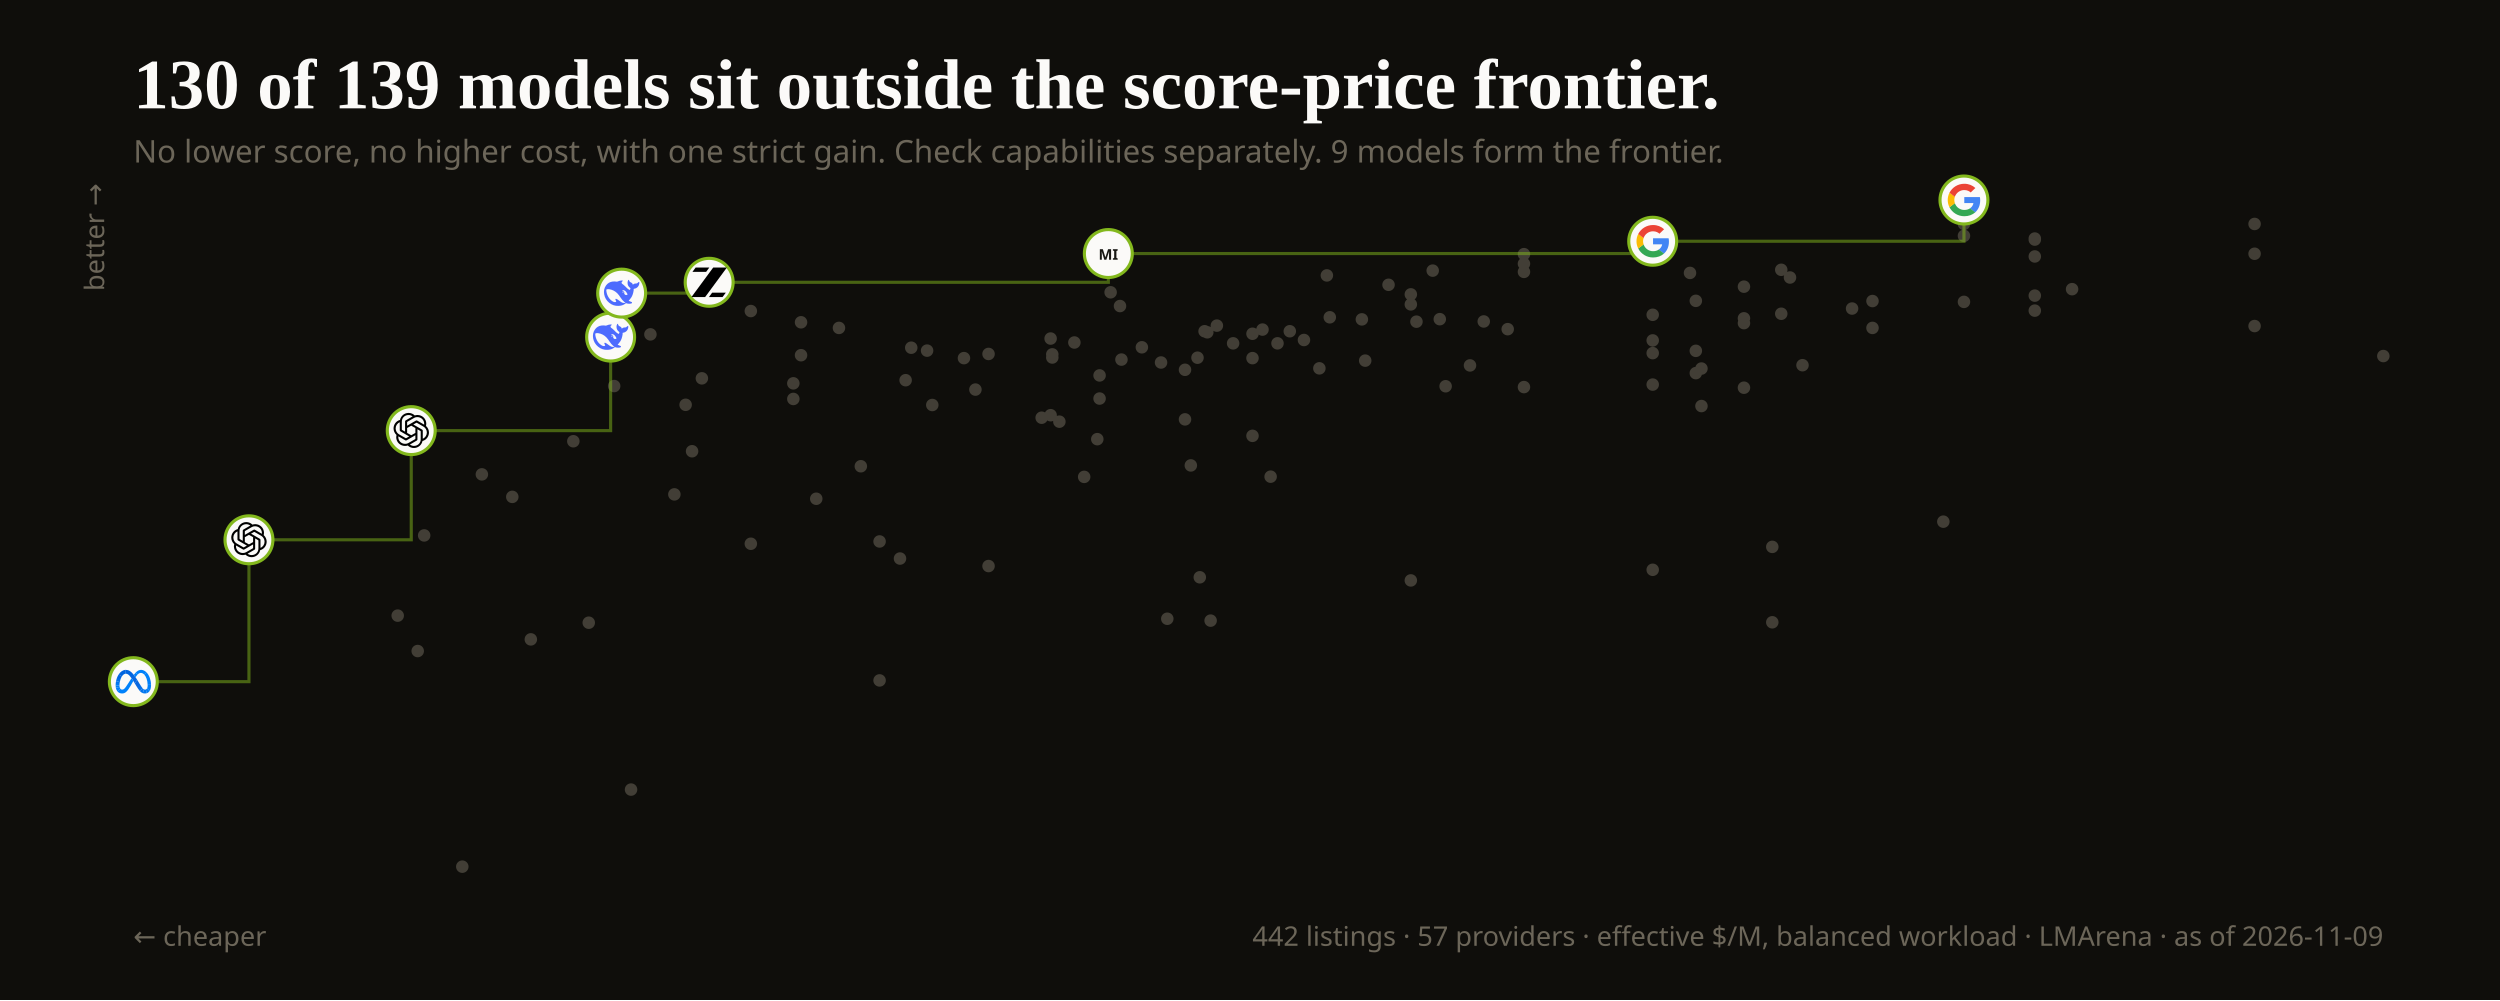
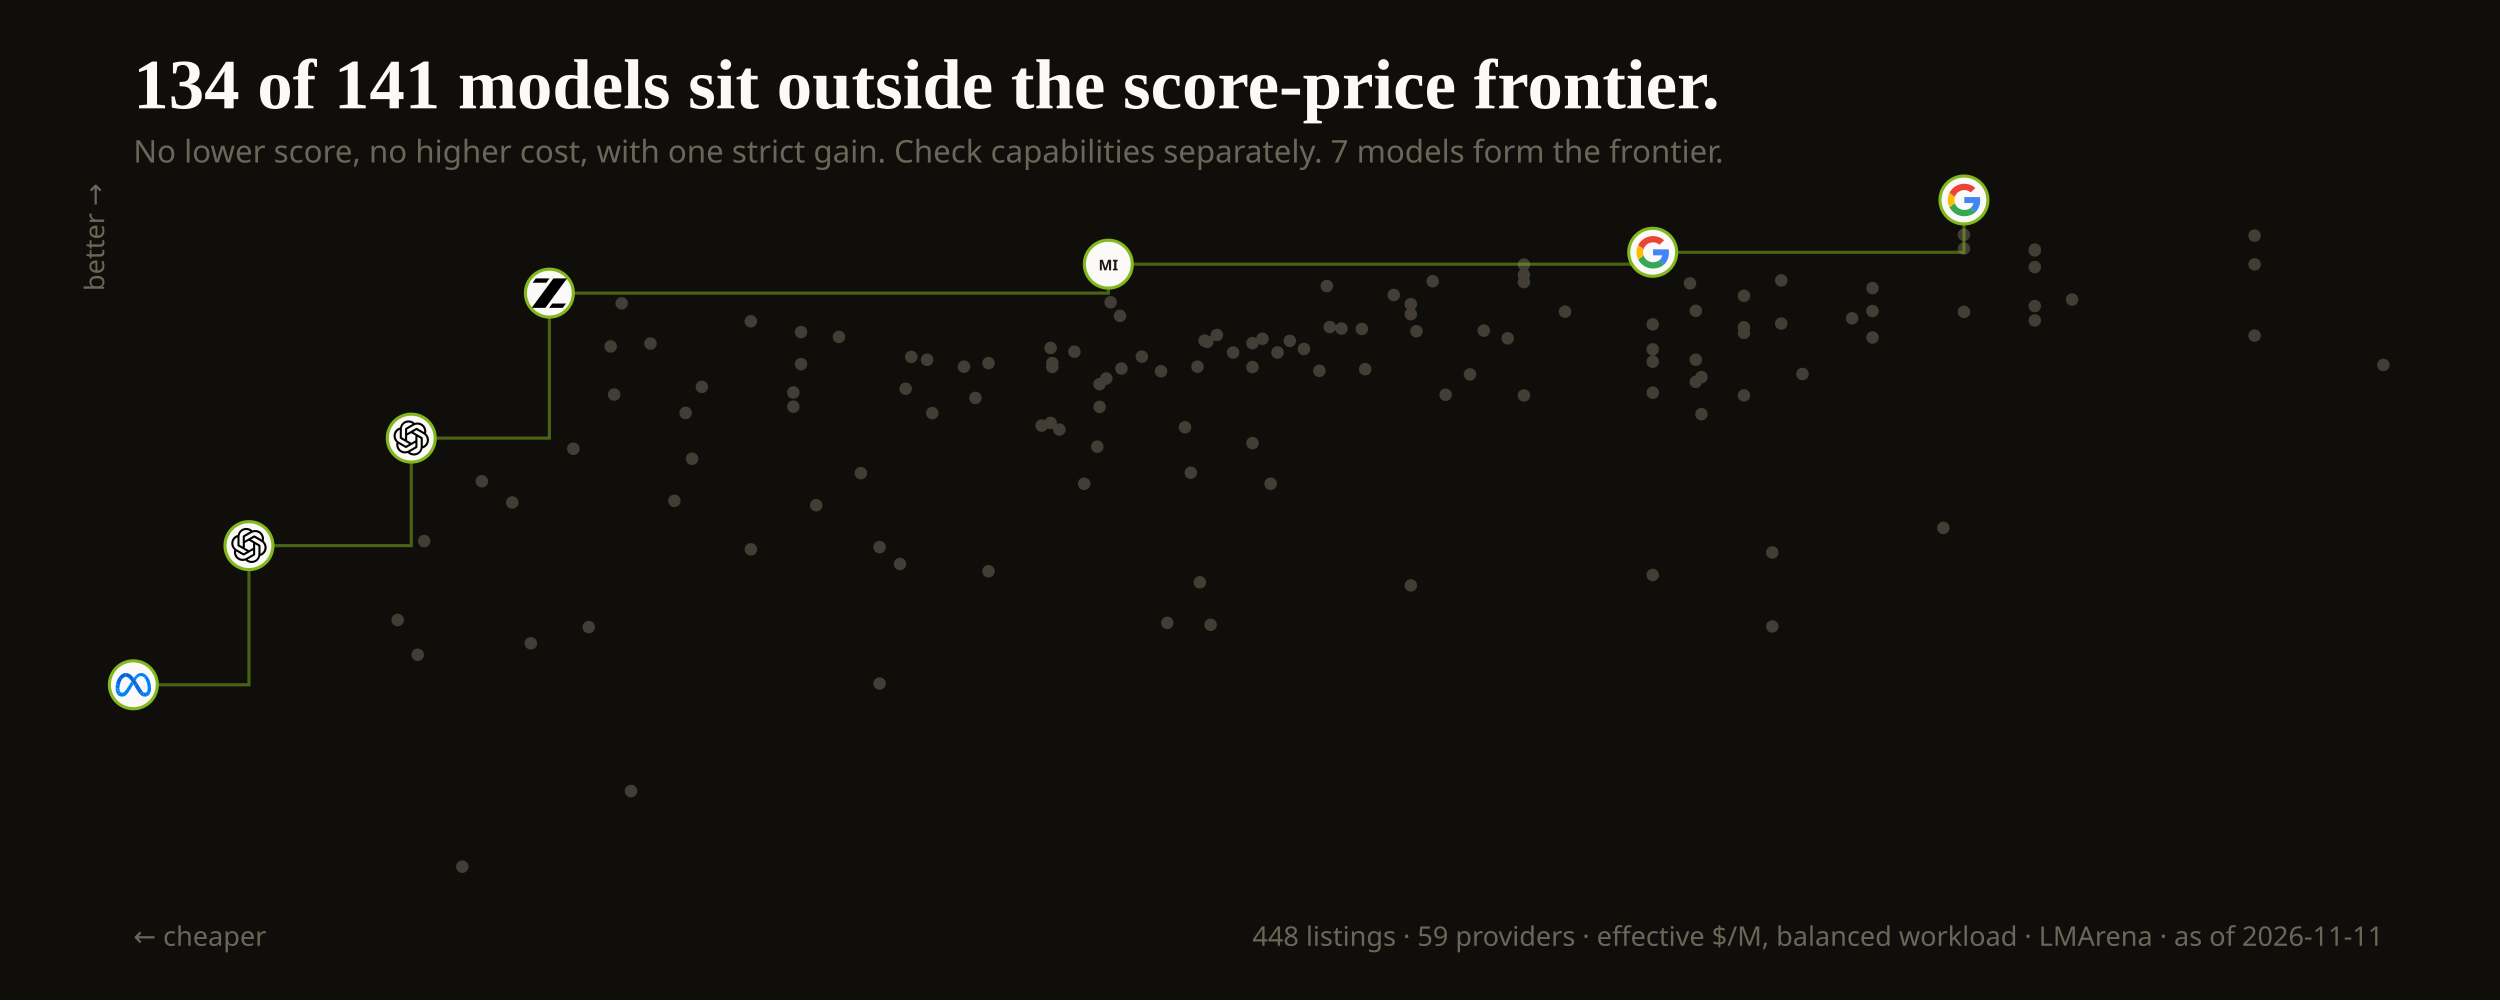
- <svg xmlns="http://www.w3.org/2000/svg" viewBox="0 0 1200 480" width="1200" height="480" role="img" aria-label="130 of 139 rated, priced models are off the score-price frontier. 9 are on it. Capability requirements are separate.">
+ <svg xmlns="http://www.w3.org/2000/svg" viewBox="0 0 1200 480" width="1200" height="480" role="img" aria-label="134 of 141 rated, priced models are off the score-price frontier. 7 are on it. Capability requirements are separate.">
  <rect width="1200" height="480" fill="#0F0E0B" />
-   <text x="64" y="52" fill="#FBFAF8" font-family="Georgia, 'Times New Roman', serif" font-size="34" font-weight="600">130 of 139 models sit outside the score-price frontier.</text>
-   <text x="64" y="78" fill="#6C6659" font-family="system-ui, sans-serif" font-size="15">No lower score, no higher cost, with one strict gain. Check capabilities separately. 9 models form the frontier.</text>
-   <path d="M548.1 166.7m-3 0a3 3 0 1 0 6 0a3 3 0 1 0 -6 0M942.7 113.2m-3 0a3 3 0 1 0 6 0a3 3 0 1 0 -6 0M679.9 154.4m-3 0a3 3 0 1 0 6 0a3 3 0 1 0 -6 0M380.8 184.0m-3 0a3 3 0 1 0 6 0a3 3 0 1 0 -6 0M633.3 176.8m-3 0a3 3 0 1 0 6 0a3 3 0 1 0 -6 0M837.1 152.8m-3 0a3 3 0 1 0 6 0a3 3 0 1 0 -6 0M837.1 137.6m-3 0a3 3 0 1 0 6 0a3 3 0 1 0 -6 0M380.8 191.5m-3 0a3 3 0 1 0 6 0a3 3 0 1 0 -6 0M837.1 186.1m-3 0a3 3 0 1 0 6 0a3 3 0 1 0 -6 0M942.7 107.5m-3 0a3 3 0 1 0 6 0a3 3 0 1 0 -6 0M360.4 149.3m-3 0a3 3 0 1 0 6 0a3 3 0 1 0 -6 0M793.3 184.6m-3 0a3 3 0 1 0 6 0a3 3 0 1 0 -6 0M1082.2 156.5m-3 0a3 3 0 1 0 6 0a3 3 0 1 0 -6 0M731.5 122.0m-3 0a3 3 0 1 0 6 0a3 3 0 1 0 -6 0M1082.2 107.5m-3 0a3 3 0 1 0 6 0a3 3 0 1 0 -6 0M245.9 238.5m-3 0a3 3 0 1 0 6 0a3 3 0 1 0 -6 0M636.9 132.2m-3 0a3 3 0 1 0 6 0a3 3 0 1 0 -6 0M619.1 159.0m-3 0a3 3 0 1 0 6 0a3 3 0 1 0 -6 0M793.3 123.6m-3 0a3 3 0 1 0 6 0a3 3 0 1 0 -6 0M793.3 163.4m-3 0a3 3 0 1 0 6 0a3 3 0 1 0 -6 0M527.8 191.3m-3 0a3 3 0 1 0 6 0a3 3 0 1 0 -6 0M731.5 126.6m-3 0a3 3 0 1 0 6 0a3 3 0 1 0 -6 0M557.3 174.0m-3 0a3 3 0 1 0 6 0a3 3 0 1 0 -6 0M976.7 114.5m-3 0a3 3 0 1 0 6 0a3 3 0 1 0 -6 0M687.7 129.9m-3 0a3 3 0 1 0 6 0a3 3 0 1 0 -6 0M601.2 160.2m-3 0a3 3 0 1 0 6 0a3 3 0 1 0 -6 0M712.2 154.3m-3 0a3 3 0 1 0 6 0a3 3 0 1 0 -6 0M859.2 133.2m-3 0a3 3 0 1 0 6 0a3 3 0 1 0 -6 0M731.5 130.5m-3 0a3 3 0 1 0 6 0a3 3 0 1 0 -6 0M504.3 162.5m-3 0a3 3 0 1 0 6 0a3 3 0 1 0 -6 0M855.0 150.6m-3 0a3 3 0 1 0 6 0a3 3 0 1 0 -6 0M942.7 144.9m-3 0a3 3 0 1 0 6 0a3 3 0 1 0 -6 0M793.3 151.1m-3 0a3 3 0 1 0 6 0a3 3 0 1 0 -6 0M402.7 157.4m-3 0a3 3 0 1 0 6 0a3 3 0 1 0 -6 0M837.1 155.1m-3 0a3 3 0 1 0 6 0a3 3 0 1 0 -6 0M666.5 136.7m-3 0a3 3 0 1 0 6 0a3 3 0 1 0 -6 0M1082.2 121.8m-3 0a3 3 0 1 0 6 0a3 3 0 1 0 -6 0M537.6 146.9m-3 0a3 3 0 1 0 6 0a3 3 0 1 0 -6 0M515.7 164.4m-3 0a3 3 0 1 0 6 0a3 3 0 1 0 -6 0M976.7 141.9m-3 0a3 3 0 1 0 6 0a3 3 0 1 0 -6 0M811.2 131.0m-3 0a3 3 0 1 0 6 0a3 3 0 1 0 -6 0M693.9 185.4m-3 0a3 3 0 1 0 6 0a3 3 0 1 0 -6 0M793.3 169.5m-3 0a3 3 0 1 0 6 0a3 3 0 1 0 -6 0M994.6 138.8m-3 0a3 3 0 1 0 6 0a3 3 0 1 0 -6 0M691.1 153.2m-3 0a3 3 0 1 0 6 0a3 3 0 1 0 -6 0M434.7 182.5m-3 0a3 3 0 1 0 6 0a3 3 0 1 0 -6 0M533.1 140.3m-3 0a3 3 0 1 0 6 0a3 3 0 1 0 -6 0M591.9 164.8m-3 0a3 3 0 1 0 6 0a3 3 0 1 0 -6 0M677.2 146.1m-3 0a3 3 0 1 0 6 0a3 3 0 1 0 -6 0M976.7 123.1m-3 0a3 3 0 1 0 6 0a3 3 0 1 0 -6 0M677.2 141.3m-3 0a3 3 0 1 0 6 0a3 3 0 1 0 -6 0M312.2 160.5m-3 0a3 3 0 1 0 6 0a3 3 0 1 0 -6 0M384.5 154.7m-3 0a3 3 0 1 0 6 0a3 3 0 1 0 -6 0M578.2 159.0m-3 0a3 3 0 1 0 6 0a3 3 0 1 0 -6 0M723.7 158.0m-3 0a3 3 0 1 0 6 0a3 3 0 1 0 -6 0M527.8 180.2m-3 0a3 3 0 1 0 6 0a3 3 0 1 0 -6 0M508.5 202.4m-3 0a3 3 0 1 0 6 0a3 3 0 1 0 -6 0M705.6 175.4m-3 0a3 3 0 1 0 6 0a3 3 0 1 0 -6 0M889.0 148.1m-3 0a3 3 0 1 0 6 0a3 3 0 1 0 -6 0M538.3 172.6m-3 0a3 3 0 1 0 6 0a3 3 0 1 0 -6 0M468.2 187.0m-3 0a3 3 0 1 0 6 0a3 3 0 1 0 -6 0M568.8 177.5m-3 0a3 3 0 1 0 6 0a3 3 0 1 0 -6 0M574.8 171.7m-3 0a3 3 0 1 0 6 0a3 3 0 1 0 -6 0M294.8 185.3m-3 0a3 3 0 1 0 6 0a3 3 0 1 0 -6 0M855.0 129.5m-3 0a3 3 0 1 0 6 0a3 3 0 1 0 -6 0M898.8 144.5m-3 0a3 3 0 1 0 6 0a3 3 0 1 0 -6 0M606.0 158.2m-3 0a3 3 0 1 0 6 0a3 3 0 1 0 -6 0M526.7 210.8m-3 0a3 3 0 1 0 6 0a3 3 0 1 0 -6 0M638.3 152.3m-3 0a3 3 0 1 0 6 0a3 3 0 1 0 -6 0M976.7 115.0m-3 0a3 3 0 1 0 6 0a3 3 0 1 0 -6 0M336.9 181.6m-3 0a3 3 0 1 0 6 0a3 3 0 1 0 -6 0M653.7 153.3m-3 0a3 3 0 1 0 6 0a3 3 0 1 0 -6 0M332.2 216.6m-3 0a3 3 0 1 0 6 0a3 3 0 1 0 -6 0M579.5 159.5m-3 0a3 3 0 1 0 6 0a3 3 0 1 0 -6 0M865.2 175.3m-3 0a3 3 0 1 0 6 0a3 3 0 1 0 -6 0M504.3 199.3m-3 0a3 3 0 1 0 6 0a3 3 0 1 0 -6 0M601.2 209.2m-3 0a3 3 0 1 0 6 0a3 3 0 1 0 -6 0M437.4 166.9m-3 0a3 3 0 1 0 6 0a3 3 0 1 0 -6 0M976.7 149.1m-3 0a3 3 0 1 0 6 0a3 3 0 1 0 -6 0M814.0 168.4m-3 0a3 3 0 1 0 6 0a3 3 0 1 0 -6 0M731.5 185.8m-3 0a3 3 0 1 0 6 0a3 3 0 1 0 -6 0M584.1 156.3m-3 0a3 3 0 1 0 6 0a3 3 0 1 0 -6 0M898.8 157.4m-3 0a3 3 0 1 0 6 0a3 3 0 1 0 -6 0M445.0 168.3m-3 0a3 3 0 1 0 6 0a3 3 0 1 0 -6 0M474.5 169.9m-3 0a3 3 0 1 0 6 0a3 3 0 1 0 -6 0M505.1 171.6m-3 0a3 3 0 1 0 6 0a3 3 0 1 0 -6 0M462.7 171.9m-3 0a3 3 0 1 0 6 0a3 3 0 1 0 -6 0M505.1 170.1m-3 0a3 3 0 1 0 6 0a3 3 0 1 0 -6 0M609.9 228.8m-3 0a3 3 0 1 0 6 0a3 3 0 1 0 -6 0M814.0 179.1m-3 0a3 3 0 1 0 6 0a3 3 0 1 0 -6 0M568.8 201.3m-3 0a3 3 0 1 0 6 0a3 3 0 1 0 -6 0M323.7 237.3m-3 0a3 3 0 1 0 6 0a3 3 0 1 0 -6 0M1144.0 170.9m-3 0a3 3 0 1 0 6 0a3 3 0 1 0 -6 0M329.1 194.3m-3 0a3 3 0 1 0 6 0a3 3 0 1 0 -6 0M625.9 163.2m-3 0a3 3 0 1 0 6 0a3 3 0 1 0 -6 0M447.5 194.4m-3 0a3 3 0 1 0 6 0a3 3 0 1 0 -6 0M655.3 173.1m-3 0a3 3 0 1 0 6 0a3 3 0 1 0 -6 0M384.5 170.5m-3 0a3 3 0 1 0 6 0a3 3 0 1 0 -6 0M601.2 171.9m-3 0a3 3 0 1 0 6 0a3 3 0 1 0 -6 0M814.0 144.4m-3 0a3 3 0 1 0 6 0a3 3 0 1 0 -6 0M613.2 164.8m-3 0a3 3 0 1 0 6 0a3 3 0 1 0 -6 0M391.8 239.4m-3 0a3 3 0 1 0 6 0a3 3 0 1 0 -6 0M413.2 223.8m-3 0a3 3 0 1 0 6 0a3 3 0 1 0 -6 0M816.7 176.9m-3 0a3 3 0 1 0 6 0a3 3 0 1 0 -6 0M816.7 194.9m-3 0a3 3 0 1 0 6 0a3 3 0 1 0 -6 0M571.6 223.4m-3 0a3 3 0 1 0 6 0a3 3 0 1 0 -6 0M360.4 261.0m-3 0a3 3 0 1 0 6 0a3 3 0 1 0 -6 0M500.0 200.5m-3 0a3 3 0 1 0 6 0a3 3 0 1 0 -6 0M203.6 257.0m-3 0a3 3 0 1 0 6 0a3 3 0 1 0 -6 0M231.3 227.7m-3 0a3 3 0 1 0 6 0a3 3 0 1 0 -6 0M275.2 211.8m-3 0a3 3 0 1 0 6 0a3 3 0 1 0 -6 0M190.9 295.5m-3 0a3 3 0 1 0 6 0a3 3 0 1 0 -6 0M254.8 306.9m-3 0a3 3 0 1 0 6 0a3 3 0 1 0 -6 0M520.4 228.9m-3 0a3 3 0 1 0 6 0a3 3 0 1 0 -6 0M432.0 268.1m-3 0a3 3 0 1 0 6 0a3 3 0 1 0 -6 0M282.6 298.9m-3 0a3 3 0 1 0 6 0a3 3 0 1 0 -6 0M200.5 312.5m-3 0a3 3 0 1 0 6 0a3 3 0 1 0 -6 0M677.2 278.6m-3 0a3 3 0 1 0 6 0a3 3 0 1 0 -6 0M793.3 273.5m-3 0a3 3 0 1 0 6 0a3 3 0 1 0 -6 0M581.1 297.9m-3 0a3 3 0 1 0 6 0a3 3 0 1 0 -6 0M221.9 416.0m-3 0a3 3 0 1 0 6 0a3 3 0 1 0 -6 0M302.9 379.0m-3 0a3 3 0 1 0 6 0a3 3 0 1 0 -6 0M474.5 271.7m-3 0a3 3 0 1 0 6 0a3 3 0 1 0 -6 0M422.2 326.6m-3 0a3 3 0 1 0 6 0a3 3 0 1 0 -6 0M850.7 298.7m-3 0a3 3 0 1 0 6 0a3 3 0 1 0 -6 0M850.7 262.5m-3 0a3 3 0 1 0 6 0a3 3 0 1 0 -6 0M575.9 277.1m-3 0a3 3 0 1 0 6 0a3 3 0 1 0 -6 0M422.2 259.9m-3 0a3 3 0 1 0 6 0a3 3 0 1 0 -6 0M560.3 297.0m-3 0a3 3 0 1 0 6 0a3 3 0 1 0 -6 0M932.8 250.4m-3 0a3 3 0 1 0 6 0a3 3 0 1 0 -6 0" fill="#6C6659" fill-opacity="0.55" />
-   <path d="M64.0 327.2L119.5 327.2L119.5 259.1L197.4 259.1L197.4 206.7L293.1 206.7L293.1 161.8L298.4 161.8L298.4 140.7L340.4 140.7L340.4 135.5L532.0 135.5L532.0 121.7L793.3 121.7L793.3 115.8L942.7 115.8L942.7 96.0" fill="none" stroke="#83B81D" stroke-width="1.5" stroke-opacity="0.5" />
-   <circle cx="64.0" cy="327.2" r="11.5" fill="#FBFAF8" />
-   <circle cx="64.0" cy="327.2" r="11.5" fill="none" stroke="#83B81D" stroke-width="1.5" />
-   <svg x="55.5" y="318.7" width="17" height="17" viewBox="0 0 24 24">
+   <text x="64" y="52" fill="#FBFAF8" font-family="Georgia, 'Times New Roman', serif" font-size="34" font-weight="600">134 of 141 models sit outside the score-price frontier.</text>
+   <text x="64" y="78" fill="#6C6659" font-family="system-ui, sans-serif" font-size="15">No lower score, no higher cost, with one strict gain. Check capabilities separately. 7 models form the frontier.</text>
+   <path d="M751.2 149.6m-3 0a3 3 0 1 0 6 0a3 3 0 1 0 -6 0M548.1 171.2m-3 0a3 3 0 1 0 6 0a3 3 0 1 0 -6 0M942.7 101.4m-3 0a3 3 0 1 0 6 0a3 3 0 1 0 -6 0M942.7 119.3m-3 0a3 3 0 1 0 6 0a3 3 0 1 0 -6 0M679.9 159.0m-3 0a3 3 0 1 0 6 0a3 3 0 1 0 -6 0M380.8 188.4m-3 0a3 3 0 1 0 6 0a3 3 0 1 0 -6 0M633.3 178.0m-3 0a3 3 0 1 0 6 0a3 3 0 1 0 -6 0M837.1 157.1m-3 0a3 3 0 1 0 6 0a3 3 0 1 0 -6 0M837.1 142.0m-3 0a3 3 0 1 0 6 0a3 3 0 1 0 -6 0M380.8 195.2m-3 0a3 3 0 1 0 6 0a3 3 0 1 0 -6 0M837.1 189.8m-3 0a3 3 0 1 0 6 0a3 3 0 1 0 -6 0M942.7 112.7m-3 0a3 3 0 1 0 6 0a3 3 0 1 0 -6 0M360.4 154.2m-3 0a3 3 0 1 0 6 0a3 3 0 1 0 -6 0M793.3 188.5m-3 0a3 3 0 1 0 6 0a3 3 0 1 0 -6 0M298.4 145.6m-3 0a3 3 0 1 0 6 0a3 3 0 1 0 -6 0M1082.2 161.1m-3 0a3 3 0 1 0 6 0a3 3 0 1 0 -6 0M731.5 127.0m-3 0a3 3 0 1 0 6 0a3 3 0 1 0 -6 0M1082.2 113.1m-3 0a3 3 0 1 0 6 0a3 3 0 1 0 -6 0M245.9 241.2m-3 0a3 3 0 1 0 6 0a3 3 0 1 0 -6 0M636.9 137.3m-3 0a3 3 0 1 0 6 0a3 3 0 1 0 -6 0M619.1 163.6m-3 0a3 3 0 1 0 6 0a3 3 0 1 0 -6 0M793.3 128.7m-3 0a3 3 0 1 0 6 0a3 3 0 1 0 -6 0M793.3 167.7m-3 0a3 3 0 1 0 6 0a3 3 0 1 0 -6 0M527.8 195.3m-3 0a3 3 0 1 0 6 0a3 3 0 1 0 -6 0M731.5 131.9m-3 0a3 3 0 1 0 6 0a3 3 0 1 0 -6 0M557.3 178.2m-3 0a3 3 0 1 0 6 0a3 3 0 1 0 -6 0M976.7 119.8m-3 0a3 3 0 1 0 6 0a3 3 0 1 0 -6 0M687.7 135.0m-3 0a3 3 0 1 0 6 0a3 3 0 1 0 -6 0M601.2 164.7m-3 0a3 3 0 1 0 6 0a3 3 0 1 0 -6 0M712.2 158.7m-3 0a3 3 0 1 0 6 0a3 3 0 1 0 -6 0M898.8 138.3m-3 0a3 3 0 1 0 6 0a3 3 0 1 0 -6 0M731.5 135.4m-3 0a3 3 0 1 0 6 0a3 3 0 1 0 -6 0M504.3 167.0m-3 0a3 3 0 1 0 6 0a3 3 0 1 0 -6 0M855.0 155.3m-3 0a3 3 0 1 0 6 0a3 3 0 1 0 -6 0M942.7 149.7m-3 0a3 3 0 1 0 6 0a3 3 0 1 0 -6 0M793.3 155.7m-3 0a3 3 0 1 0 6 0a3 3 0 1 0 -6 0M402.7 161.7m-3 0a3 3 0 1 0 6 0a3 3 0 1 0 -6 0M837.1 159.8m-3 0a3 3 0 1 0 6 0a3 3 0 1 0 -6 0M669.0 141.6m-3 0a3 3 0 1 0 6 0a3 3 0 1 0 -6 0M1082.2 126.9m-3 0a3 3 0 1 0 6 0a3 3 0 1 0 -6 0M537.6 151.6m-3 0a3 3 0 1 0 6 0a3 3 0 1 0 -6 0M515.7 168.8m-3 0a3 3 0 1 0 6 0a3 3 0 1 0 -6 0M976.7 146.9m-3 0a3 3 0 1 0 6 0a3 3 0 1 0 -6 0M811.2 136.0m-3 0a3 3 0 1 0 6 0a3 3 0 1 0 -6 0M693.9 189.5m-3 0a3 3 0 1 0 6 0a3 3 0 1 0 -6 0M793.3 173.6m-3 0a3 3 0 1 0 6 0a3 3 0 1 0 -6 0M994.6 143.8m-3 0a3 3 0 1 0 6 0a3 3 0 1 0 -6 0M643.9 157.7m-3 0a3 3 0 1 0 6 0a3 3 0 1 0 -6 0M293.1 166.3m-3 0a3 3 0 1 0 6 0a3 3 0 1 0 -6 0M434.7 186.6m-3 0a3 3 0 1 0 6 0a3 3 0 1 0 -6 0M533.1 145.1m-3 0a3 3 0 1 0 6 0a3 3 0 1 0 -6 0M591.9 169.2m-3 0a3 3 0 1 0 6 0a3 3 0 1 0 -6 0M677.2 150.8m-3 0a3 3 0 1 0 6 0a3 3 0 1 0 -6 0M976.7 128.2m-3 0a3 3 0 1 0 6 0a3 3 0 1 0 -6 0M677.2 146.0m-3 0a3 3 0 1 0 6 0a3 3 0 1 0 -6 0M312.2 164.9m-3 0a3 3 0 1 0 6 0a3 3 0 1 0 -6 0M384.5 159.4m-3 0a3 3 0 1 0 6 0a3 3 0 1 0 -6 0M578.2 163.5m-3 0a3 3 0 1 0 6 0a3 3 0 1 0 -6 0M723.7 162.4m-3 0a3 3 0 1 0 6 0a3 3 0 1 0 -6 0M527.8 184.4m-3 0a3 3 0 1 0 6 0a3 3 0 1 0 -6 0M508.5 206.2m-3 0a3 3 0 1 0 6 0a3 3 0 1 0 -6 0M705.6 179.7m-3 0a3 3 0 1 0 6 0a3 3 0 1 0 -6 0M889.0 152.8m-3 0a3 3 0 1 0 6 0a3 3 0 1 0 -6 0M538.3 176.9m-3 0a3 3 0 1 0 6 0a3 3 0 1 0 -6 0M468.2 191.0m-3 0a3 3 0 1 0 6 0a3 3 0 1 0 -6 0M531.0 181.7m-3 0a3 3 0 1 0 6 0a3 3 0 1 0 -6 0M574.8 176.0m-3 0a3 3 0 1 0 6 0a3 3 0 1 0 -6 0M294.8 189.4m-3 0a3 3 0 1 0 6 0a3 3 0 1 0 -6 0M855.0 134.6m-3 0a3 3 0 1 0 6 0a3 3 0 1 0 -6 0M898.8 149.3m-3 0a3 3 0 1 0 6 0a3 3 0 1 0 -6 0M606.0 162.6m-3 0a3 3 0 1 0 6 0a3 3 0 1 0 -6 0M526.7 214.4m-3 0a3 3 0 1 0 6 0a3 3 0 1 0 -6 0M638.3 157.0m-3 0a3 3 0 1 0 6 0a3 3 0 1 0 -6 0M976.7 120.2m-3 0a3 3 0 1 0 6 0a3 3 0 1 0 -6 0M336.9 185.7m-3 0a3 3 0 1 0 6 0a3 3 0 1 0 -6 0M653.7 157.9m-3 0a3 3 0 1 0 6 0a3 3 0 1 0 -6 0M332.2 220.2m-3 0a3 3 0 1 0 6 0a3 3 0 1 0 -6 0M579.5 164.1m-3 0a3 3 0 1 0 6 0a3 3 0 1 0 -6 0M865.2 179.5m-3 0a3 3 0 1 0 6 0a3 3 0 1 0 -6 0M504.3 203.0m-3 0a3 3 0 1 0 6 0a3 3 0 1 0 -6 0M601.2 212.7m-3 0a3 3 0 1 0 6 0a3 3 0 1 0 -6 0M437.4 171.3m-3 0a3 3 0 1 0 6 0a3 3 0 1 0 -6 0M976.7 153.8m-3 0a3 3 0 1 0 6 0a3 3 0 1 0 -6 0M814.0 172.7m-3 0a3 3 0 1 0 6 0a3 3 0 1 0 -6 0M731.5 189.8m-3 0a3 3 0 1 0 6 0a3 3 0 1 0 -6 0M584.1 160.8m-3 0a3 3 0 1 0 6 0a3 3 0 1 0 -6 0M898.8 162.0m-3 0a3 3 0 1 0 6 0a3 3 0 1 0 -6 0M445.0 172.7m-3 0a3 3 0 1 0 6 0a3 3 0 1 0 -6 0M474.5 174.3m-3 0a3 3 0 1 0 6 0a3 3 0 1 0 -6 0M505.1 176.1m-3 0a3 3 0 1 0 6 0a3 3 0 1 0 -6 0M462.7 176.0m-3 0a3 3 0 1 0 6 0a3 3 0 1 0 -6 0M505.1 174.3m-3 0a3 3 0 1 0 6 0a3 3 0 1 0 -6 0M609.9 232.2m-3 0a3 3 0 1 0 6 0a3 3 0 1 0 -6 0M814.0 183.3m-3 0a3 3 0 1 0 6 0a3 3 0 1 0 -6 0M568.8 205.1m-3 0a3 3 0 1 0 6 0a3 3 0 1 0 -6 0M323.7 240.4m-3 0a3 3 0 1 0 6 0a3 3 0 1 0 -6 0M1144.0 175.2m-3 0a3 3 0 1 0 6 0a3 3 0 1 0 -6 0M329.1 198.2m-3 0a3 3 0 1 0 6 0a3 3 0 1 0 -6 0M625.9 167.5m-3 0a3 3 0 1 0 6 0a3 3 0 1 0 -6 0M447.5 198.3m-3 0a3 3 0 1 0 6 0a3 3 0 1 0 -6 0M655.3 177.2m-3 0a3 3 0 1 0 6 0a3 3 0 1 0 -6 0M384.5 174.8m-3 0a3 3 0 1 0 6 0a3 3 0 1 0 -6 0M601.2 176.2m-3 0a3 3 0 1 0 6 0a3 3 0 1 0 -6 0M814.0 149.2m-3 0a3 3 0 1 0 6 0a3 3 0 1 0 -6 0M613.2 169.2m-3 0a3 3 0 1 0 6 0a3 3 0 1 0 -6 0M391.8 242.5m-3 0a3 3 0 1 0 6 0a3 3 0 1 0 -6 0M413.2 227.1m-3 0a3 3 0 1 0 6 0a3 3 0 1 0 -6 0M816.7 181.0m-3 0a3 3 0 1 0 6 0a3 3 0 1 0 -6 0M816.7 198.8m-3 0a3 3 0 1 0 6 0a3 3 0 1 0 -6 0M571.6 226.9m-3 0a3 3 0 1 0 6 0a3 3 0 1 0 -6 0M360.4 263.7m-3 0a3 3 0 1 0 6 0a3 3 0 1 0 -6 0M500.0 204.3m-3 0a3 3 0 1 0 6 0a3 3 0 1 0 -6 0M203.6 259.7m-3 0a3 3 0 1 0 6 0a3 3 0 1 0 -6 0M231.3 231.0m-3 0a3 3 0 1 0 6 0a3 3 0 1 0 -6 0M275.2 215.4m-3 0a3 3 0 1 0 6 0a3 3 0 1 0 -6 0M190.9 297.6m-3 0a3 3 0 1 0 6 0a3 3 0 1 0 -6 0M254.8 308.8m-3 0a3 3 0 1 0 6 0a3 3 0 1 0 -6 0M520.4 232.2m-3 0a3 3 0 1 0 6 0a3 3 0 1 0 -6 0M432.0 270.7m-3 0a3 3 0 1 0 6 0a3 3 0 1 0 -6 0M282.6 301.0m-3 0a3 3 0 1 0 6 0a3 3 0 1 0 -6 0M200.5 314.3m-3 0a3 3 0 1 0 6 0a3 3 0 1 0 -6 0M677.2 281.0m-3 0a3 3 0 1 0 6 0a3 3 0 1 0 -6 0M793.3 276.0m-3 0a3 3 0 1 0 6 0a3 3 0 1 0 -6 0M581.1 299.9m-3 0a3 3 0 1 0 6 0a3 3 0 1 0 -6 0M221.9 416.0m-3 0a3 3 0 1 0 6 0a3 3 0 1 0 -6 0M302.9 379.7m-3 0a3 3 0 1 0 6 0a3 3 0 1 0 -6 0M474.5 274.2m-3 0a3 3 0 1 0 6 0a3 3 0 1 0 -6 0M422.2 328.1m-3 0a3 3 0 1 0 6 0a3 3 0 1 0 -6 0M850.7 300.7m-3 0a3 3 0 1 0 6 0a3 3 0 1 0 -6 0M850.7 265.2m-3 0a3 3 0 1 0 6 0a3 3 0 1 0 -6 0M575.9 279.5m-3 0a3 3 0 1 0 6 0a3 3 0 1 0 -6 0M422.2 262.6m-3 0a3 3 0 1 0 6 0a3 3 0 1 0 -6 0M560.3 299.0m-3 0a3 3 0 1 0 6 0a3 3 0 1 0 -6 0M932.8 253.4m-3 0a3 3 0 1 0 6 0a3 3 0 1 0 -6 0" fill="#6C6659" fill-opacity="0.55" />
+   <path d="M64.0 328.7L119.5 328.7L119.5 261.9L197.4 261.9L197.4 210.3L263.7 210.3L263.7 140.7L532.0 140.7L532.0 126.8L793.3 126.8L793.3 121.1L942.7 121.1L942.7 96.0" fill="none" stroke="#83B81D" stroke-width="1.5" stroke-opacity="0.5" />
+   <circle cx="64.0" cy="328.7" r="11.5" fill="#FBFAF8" />
+   <circle cx="64.0" cy="328.7" r="11.5" fill="none" stroke="#83B81D" stroke-width="1.5" />
+   <svg x="55.5" y="320.2" width="17" height="17" viewBox="0 0 24 24">
    <path d="M6.897 4h-.024l-.031 2.615h.022c1.715 0 3.046 1.357 5.94 6.246l.175.297.012.02 1.62-2.438-.012-.019a48.763 48.763 0 00-1.098-1.716 28.01 28.01 0 00-1.175-1.629C10.413 4.932 8.812 4 6.896 4z" fill="url(#lobe-icons-meta-0-_R_0_)" />
    <path d="M6.873 4C4.95 4.01 3.247 5.258 2.02 7.17a4.352 4.352 0 00-.01.017l2.254 1.231.011-.017c.718-1.083 1.61-1.774 2.568-1.785h.021L6.896 4h-.023z" fill="url(#lobe-icons-meta-1-_R_0_)" />
    <path d="M2.019 7.17l-.011.017C1.2 8.447.598 9.995.274 11.664l-.005.022 2.534.6.004-.022c.27-1.467.786-2.828 1.456-3.845l.011-.017L2.02 7.17z" fill="url(#lobe-icons-meta-2-_R_0_)" />
    <path d="M2.807 12.264l-2.533-.6-.005.022c-.177.918-.267 1.851-.269 2.786v.023l2.598.233v-.023a12.591 12.591 0 01.21-2.44z" fill="url(#lobe-icons-meta-3-_R_0_)" />
    <path d="M2.677 15.537a5.462 5.462 0 01-.079-.813v-.022L0 14.468v.024a8.89 8.89 0 00.146 1.652l2.535-.585a4.106 4.106 0 01-.004-.022z" fill="url(#lobe-icons-meta-4-_R_0_)" />
    <path d="M3.27 16.89c-.284-.31-.484-.756-.589-1.328l-.004-.021-2.535.585.004.021c.192 1.01.568 1.85 1.106 2.487l.014.017 2.018-1.745a2.106 2.106 0 01-.015-.016z" fill="url(#lobe-icons-meta-5-_R_0_)" />
    <path d="M10.78 9.654c-1.528 2.35-2.454 3.825-2.454 3.825-2.035 3.2-2.739 3.917-3.871 3.917a1.545 1.545 0 01-1.186-.508l-2.017 1.744.014.017C2.01 19.518 3.058 20 4.356 20c1.963 0 3.374-.928 5.884-5.33l1.766-3.13a41.283 41.283 0 00-1.227-1.886z" fill="#0082FB" />
    <path d="M13.502 5.946l-.016.016c-.4.43-.786.908-1.16 1.416.378.483.768 1.024 1.175 1.63.48-.743.928-1.345 1.367-1.807l.016-.016-1.382-1.24z" fill="url(#lobe-icons-meta-6-_R_0_)" />
    <path d="M20.918 5.713C19.853 4.633 18.583 4 17.225 4c-1.432 0-2.637.787-3.723 1.944l-.016.016 1.382 1.24.016-.017c.715-.747 1.408-1.12 2.176-1.12.826 0 1.6.39 2.27 1.075l.015.016 1.589-1.425-.016-.016z" fill="#0082FB" />
    <path d="M23.998 14.125c-.06-3.467-1.27-6.566-3.064-8.396l-.016-.016-1.588 1.424.015.016c1.35 1.392 2.277 3.98 2.361 6.971v.023h2.292v-.022z" fill="url(#lobe-icons-meta-7-_R_0_)" />
    <path d="M23.998 14.15v-.023h-2.292v.022c.004.14.006.282.006.424 0 .815-.121 1.474-.368 1.95l-.011.022 1.708 1.782.013-.02c.62-.96.946-2.293.946-3.91 0-.083 0-.165-.002-.247z" fill="url(#lobe-icons-meta-8-_R_0_)" />
    <path d="M21.344 16.52l-.011.02c-.214.402-.519.67-.917.787l.778 2.462a3.493 3.493 0 00.438-.182 3.558 3.558 0 001.366-1.218l.044-.065.012-.02-1.71-1.784z" fill="url(#lobe-icons-meta-9-_R_0_)" />
    <path d="M19.92 17.393c-.262 0-.492-.039-.718-.14l-.798 2.522c.449.153.927.222 1.46.222.492 0 .943-.073 1.352-.215l-.78-2.462c-.167.05-.341.075-.517.073z" fill="url(#lobe-icons-meta-10-_R_0_)" />
    <path d="M18.323 16.534l-.014-.017-1.836 1.914.016.017c.637.682 1.246 1.105 1.937 1.337l.797-2.52c-.291-.125-.573-.353-.9-.731z" fill="url(#lobe-icons-meta-11-_R_0_)" />
    <path d="M18.309 16.515c-.55-.642-1.232-1.712-2.303-3.44l-1.396-2.336-.011-.02-1.62 2.438.012.02.989 1.668c.959 1.61 1.74 2.774 2.493 3.585l.016.016 1.834-1.914a2.353 2.353 0 01-.014-.017z" fill="url(#lobe-icons-meta-12-_R_0_)" />
    <defs>
      <linearGradient id="lobe-icons-meta-0-_R_0_" x1="75.897%" x2="26.312%" y1="89.199%" y2="12.194%">
        <stop offset=".06%" stop-color="#0867DF" />
        <stop offset="45.39%" stop-color="#0668E1" />
        <stop offset="85.91%" stop-color="#0064E0" />
      </linearGradient>
      <linearGradient id="lobe-icons-meta-1-_R_0_" x1="21.67%" x2="97.068%" y1="75.874%" y2="23.985%">
        <stop offset="13.23%" stop-color="#0064DF" />
        <stop offset="99.88%" stop-color="#0064E0" />
      </linearGradient>
      <linearGradient id="lobe-icons-meta-2-_R_0_" x1="38.263%" x2="60.895%" y1="89.127%" y2="16.131%">
        <stop offset="1.47%" stop-color="#0072EC" />
        <stop offset="68.81%" stop-color="#0064DF" />
      </linearGradient>
      <linearGradient id="lobe-icons-meta-3-_R_0_" x1="47.032%" x2="52.15%" y1="90.19%" y2="15.745%">
        <stop offset="7.31%" stop-color="#007CF6" />
        <stop offset="99.43%" stop-color="#0072EC" />
      </linearGradient>
      <linearGradient id="lobe-icons-meta-4-_R_0_" x1="52.155%" x2="47.591%" y1="58.301%" y2="37.004%">
        <stop offset="7.31%" stop-color="#007FF9" />
        <stop offset="100%" stop-color="#007CF6" />
      </linearGradient>
      <linearGradient id="lobe-icons-meta-5-_R_0_" x1="37.689%" x2="61.961%" y1="12.502%" y2="63.624%">
        <stop offset="7.31%" stop-color="#007FF9" />
        <stop offset="100%" stop-color="#0082FB" />
      </linearGradient>
      <linearGradient id="lobe-icons-meta-6-_R_0_" x1="34.808%" x2="62.313%" y1="68.859%" y2="23.174%">
        <stop offset="27.99%" stop-color="#007FF8" />
        <stop offset="91.41%" stop-color="#0082FB" />
      </linearGradient>
      <linearGradient id="lobe-icons-meta-7-_R_0_" x1="43.762%" x2="57.602%" y1="6.235%" y2="98.514%">
        <stop offset="0%" stop-color="#0082FB" />
        <stop offset="99.95%" stop-color="#0081FA" />
      </linearGradient>
      <linearGradient id="lobe-icons-meta-8-_R_0_" x1="60.055%" x2="39.88%" y1="4.661%" y2="69.077%">
        <stop offset="6.19%" stop-color="#0081FA" />
        <stop offset="100%" stop-color="#0080F9" />
      </linearGradient>
      <linearGradient id="lobe-icons-meta-9-_R_0_" x1="30.282%" x2="61.081%" y1="59.32%" y2="33.244%">
        <stop offset="0%" stop-color="#027AF3" />
        <stop offset="100%" stop-color="#0080F9" />
      </linearGradient>
      <linearGradient id="lobe-icons-meta-10-_R_0_" x1="20.433%" x2="82.112%" y1="50.001%" y2="50.001%">
        <stop offset="0%" stop-color="#0377EF" />
        <stop offset="99.94%" stop-color="#0279F1" />
      </linearGradient>
      <linearGradient id="lobe-icons-meta-11-_R_0_" x1="40.303%" x2="72.394%" y1="35.298%" y2="57.811%">
        <stop offset=".19%" stop-color="#0471E9" />
        <stop offset="100%" stop-color="#0377EF" />
      </linearGradient>
      <linearGradient id="lobe-icons-meta-12-_R_0_" x1="32.254%" x2="68.003%" y1="19.719%" y2="84.908%">
        <stop offset="27.65%" stop-color="#0867DF" />
        <stop offset="100%" stop-color="#0471E9" />
      </linearGradient>
    </defs>
  </svg>
-   <circle cx="119.5" cy="259.1" r="11.5" fill="#FBFAF8" />
-   <circle cx="119.5" cy="259.1" r="11.5" fill="none" stroke="#83B81D" stroke-width="1.5" />
-   <svg x="111.0" y="250.6" width="17" height="17" viewBox="0 0 24 24">
+   <circle cx="119.5" cy="261.9" r="11.5" fill="#FBFAF8" />
+   <circle cx="119.5" cy="261.9" r="11.5" fill="none" stroke="#83B81D" stroke-width="1.5" />
+   <svg x="111.0" y="253.4" width="17" height="17" viewBox="0 0 24 24">
    <path d="M9.205 8.658v-2.26c0-.19.072-.333.238-.428l4.543-2.616c.619-.357 1.356-.523 2.117-.523 2.854 0 4.662 2.212 4.662 4.566 0 .167 0 .357-.024.547l-4.71-2.759a.797.797 0 00-.856 0l-5.97 3.473zm10.609 8.8V12.06c0-.333-.143-.57-.429-.737l-5.97-3.473 1.95-1.118a.433.433 0 01.476 0l4.543 2.617c1.309.76 2.189 2.378 2.189 3.948 0 1.808-1.07 3.473-2.76 4.163zM7.802 12.703l-1.95-1.142c-.167-.095-.239-.238-.239-.428V5.899c0-2.545 1.95-4.472 4.591-4.472 1 0 1.927.333 2.712.928L8.23 5.067c-.285.166-.428.404-.428.737v6.898zM12 15.128l-2.795-1.57v-3.33L12 8.658l2.795 1.57v3.33L12 15.128zm1.796 7.23c-1 0-1.927-.332-2.712-.927l4.686-2.712c.285-.166.428-.404.428-.737v-6.898l1.974 1.142c.167.095.238.238.238.428v5.233c0 2.545-1.974 4.472-4.614 4.472zm-5.637-5.303l-4.544-2.617c-1.308-.761-2.188-2.378-2.188-3.948A4.482 4.482 0 014.21 6.327v5.423c0 .333.143.571.428.738l5.947 3.449-1.95 1.118a.432.432 0 01-.476 0zm-.262 3.9c-2.688 0-4.662-2.021-4.662-4.519 0-.19.024-.38.047-.57l4.686 2.71c.286.167.571.167.856 0l5.97-3.448v2.26c0 .19-.07.333-.237.428l-4.543 2.616c-.619.357-1.356.523-2.117.523zm5.899 2.83a5.947 5.947 0 005.827-4.756C22.287 18.339 24 15.84 24 13.296c0-1.665-.713-3.282-1.998-4.448.119-.5.19-.999.19-1.498 0-3.401-2.759-5.947-5.946-5.947-.642 0-1.26.095-1.88.31A5.962 5.962 0 0010.205 0a5.947 5.947 0 00-5.827 4.757C1.713 5.447 0 7.945 0 10.49c0 1.666.713 3.283 1.998 4.448-.119.5-.19 1-.19 1.499 0 3.401 2.759 5.946 5.946 5.946.642 0 1.26-.095 1.88-.309a5.96 5.96 0 004.162 1.713z" />
  </svg>
-   <circle cx="197.4" cy="206.7" r="11.5" fill="#FBFAF8" />
-   <circle cx="197.4" cy="206.7" r="11.5" fill="none" stroke="#83B81D" stroke-width="1.5" />
-   <svg x="188.9" y="198.2" width="17" height="17" viewBox="0 0 24 24">
+   <circle cx="197.4" cy="210.3" r="11.5" fill="#FBFAF8" />
+   <circle cx="197.4" cy="210.3" r="11.5" fill="none" stroke="#83B81D" stroke-width="1.5" />
+   <svg x="188.9" y="201.8" width="17" height="17" viewBox="0 0 24 24">
    <path d="M9.205 8.658v-2.26c0-.19.072-.333.238-.428l4.543-2.616c.619-.357 1.356-.523 2.117-.523 2.854 0 4.662 2.212 4.662 4.566 0 .167 0 .357-.024.547l-4.71-2.759a.797.797 0 00-.856 0l-5.97 3.473zm10.609 8.8V12.06c0-.333-.143-.57-.429-.737l-5.97-3.473 1.95-1.118a.433.433 0 01.476 0l4.543 2.617c1.309.76 2.189 2.378 2.189 3.948 0 1.808-1.07 3.473-2.76 4.163zM7.802 12.703l-1.95-1.142c-.167-.095-.239-.238-.239-.428V5.899c0-2.545 1.95-4.472 4.591-4.472 1 0 1.927.333 2.712.928L8.23 5.067c-.285.166-.428.404-.428.737v6.898zM12 15.128l-2.795-1.57v-3.33L12 8.658l2.795 1.57v3.33L12 15.128zm1.796 7.23c-1 0-1.927-.332-2.712-.927l4.686-2.712c.285-.166.428-.404.428-.737v-6.898l1.974 1.142c.167.095.238.238.238.428v5.233c0 2.545-1.974 4.472-4.614 4.472zm-5.637-5.303l-4.544-2.617c-1.308-.761-2.188-2.378-2.188-3.948A4.482 4.482 0 014.21 6.327v5.423c0 .333.143.571.428.738l5.947 3.449-1.95 1.118a.432.432 0 01-.476 0zm-.262 3.9c-2.688 0-4.662-2.021-4.662-4.519 0-.19.024-.38.047-.57l4.686 2.71c.286.167.571.167.856 0l5.97-3.448v2.26c0 .19-.07.333-.237.428l-4.543 2.616c-.619.357-1.356.523-2.117.523zm5.899 2.83a5.947 5.947 0 005.827-4.756C22.287 18.339 24 15.84 24 13.296c0-1.665-.713-3.282-1.998-4.448.119-.5.19-.999.19-1.498 0-3.401-2.759-5.947-5.946-5.947-.642 0-1.26.095-1.88.31A5.962 5.962 0 0010.205 0a5.947 5.947 0 00-5.827 4.757C1.713 5.447 0 7.945 0 10.49c0 1.666.713 3.283 1.998 4.448-.119.5-.19 1-.19 1.499 0 3.401 2.759 5.946 5.946 5.946.642 0 1.26-.095 1.88-.309a5.96 5.96 0 004.162 1.713z" />
  </svg>
-   <circle cx="293.1" cy="161.8" r="11.5" fill="#FBFAF8" />
-   <circle cx="293.1" cy="161.8" r="11.5" fill="none" stroke="#83B81D" stroke-width="1.5" />
-   <svg x="284.6" y="153.3" width="17" height="17" viewBox="0 0 24 24">
-     <path d="M23.748 4.482c-.254-.124-.364.113-.512.234-.051.039-.094.09-.137.136-.372.397-.806.657-1.373.626-.829-.046-1.537.214-2.163.848-.133-.782-.575-1.248-1.247-1.548-.352-.156-.708-.311-.955-.65-.172-.241-.219-.51-.305-.774-.055-.16-.11-.323-.293-.35-.2-.031-.278.136-.356.276-.313.572-.434 1.202-.422 1.84.027 1.436.633 2.58 1.838 3.393.137.093.172.187.129.323-.082.28-.18.552-.266.833-.055.179-.137.217-.329.14a5.526 5.526 0 01-1.736-1.18c-.857-.828-1.631-1.742-2.597-2.458a11.365 11.365 0 00-.689-.471c-.985-.957.13-1.743.388-1.836.27-.098.093-.432-.779-.428-.872.004-1.67.295-2.687.684a3.055 3.055 0 01-.465.137 9.597 9.597 0 00-2.883-.102c-1.885.21-3.39 1.102-4.497 2.623C.082 8.606-.231 10.684.152 12.85c.403 2.284 1.569 4.175 3.36 5.653 1.858 1.533 3.997 2.284 6.438 2.14 1.482-.085 3.133-.284 4.994-1.86.47.234.962.327 1.78.397.63.059 1.236-.03 1.705-.128.735-.156.684-.837.419-.961-2.155-1.004-1.682-.595-2.113-.926 1.096-1.296 2.746-2.642 3.392-7.003.05-.347.007-.565 0-.845-.004-.17.035-.237.23-.256a4.173 4.173 0 001.545-.475c1.396-.763 1.96-2.015 2.093-3.517.02-.23-.004-.467-.247-.588zM11.581 18c-2.089-1.642-3.102-2.183-3.52-2.16-.392.024-.321.471-.235.763.09.288.207.486.371.739.114.167.192.416-.113.603-.673.416-1.842-.14-1.897-.167-1.361-.802-2.5-1.86-3.301-3.307-.774-1.393-1.224-2.887-1.298-4.482-.02-.386.093-.522.477-.592a4.696 4.696 0 011.529-.039c2.132.312 3.946 1.265 5.468 2.774.868.86 1.525 1.887 2.202 2.891.72 1.066 1.494 2.082 2.48 2.914.348.292.625.514.891.677-.802.09-2.14.11-3.054-.614zm1-6.44a.306.306 0 01.415-.287.302.302 0 01.2.288.306.306 0 01-.31.307.303.303 0 01-.304-.308zm3.11 1.596c-.2.081-.399.151-.59.16a1.245 1.245 0 01-.798-.254c-.274-.23-.47-.358-.552-.758a1.73 1.73 0 01.016-.588c.07-.327-.008-.537-.239-.727-.187-.156-.426-.199-.688-.199a.559.559 0 01-.254-.078c-.11-.054-.2-.19-.114-.358.028-.054.16-.186.192-.21.356-.202.767-.136 1.146.016.352.144.618.408 1.001.782.391.451.462.576.685.914.176.265.336.537.445.848.067.195-.019.354-.25.452z" fill="#4D6BFE" />
-   </svg>
-   <circle cx="298.4" cy="140.7" r="11.5" fill="#FBFAF8" />
-   <circle cx="298.4" cy="140.7" r="11.5" fill="none" stroke="#83B81D" stroke-width="1.5" />
-   <svg x="289.9" y="132.2" width="17" height="17" viewBox="0 0 24 24">
-     <path d="M23.748 4.482c-.254-.124-.364.113-.512.234-.051.039-.094.09-.137.136-.372.397-.806.657-1.373.626-.829-.046-1.537.214-2.163.848-.133-.782-.575-1.248-1.247-1.548-.352-.156-.708-.311-.955-.65-.172-.241-.219-.51-.305-.774-.055-.16-.11-.323-.293-.35-.2-.031-.278.136-.356.276-.313.572-.434 1.202-.422 1.84.027 1.436.633 2.58 1.838 3.393.137.093.172.187.129.323-.082.28-.18.552-.266.833-.055.179-.137.217-.329.14a5.526 5.526 0 01-1.736-1.18c-.857-.828-1.631-1.742-2.597-2.458a11.365 11.365 0 00-.689-.471c-.985-.957.13-1.743.388-1.836.27-.098.093-.432-.779-.428-.872.004-1.67.295-2.687.684a3.055 3.055 0 01-.465.137 9.597 9.597 0 00-2.883-.102c-1.885.21-3.39 1.102-4.497 2.623C.082 8.606-.231 10.684.152 12.85c.403 2.284 1.569 4.175 3.36 5.653 1.858 1.533 3.997 2.284 6.438 2.14 1.482-.085 3.133-.284 4.994-1.86.47.234.962.327 1.78.397.63.059 1.236-.03 1.705-.128.735-.156.684-.837.419-.961-2.155-1.004-1.682-.595-2.113-.926 1.096-1.296 2.746-2.642 3.392-7.003.05-.347.007-.565 0-.845-.004-.17.035-.237.23-.256a4.173 4.173 0 001.545-.475c1.396-.763 1.96-2.015 2.093-3.517.02-.23-.004-.467-.247-.588zM11.581 18c-2.089-1.642-3.102-2.183-3.52-2.16-.392.024-.321.471-.235.763.09.288.207.486.371.739.114.167.192.416-.113.603-.673.416-1.842-.14-1.897-.167-1.361-.802-2.5-1.86-3.301-3.307-.774-1.393-1.224-2.887-1.298-4.482-.02-.386.093-.522.477-.592a4.696 4.696 0 011.529-.039c2.132.312 3.946 1.265 5.468 2.774.868.86 1.525 1.887 2.202 2.891.72 1.066 1.494 2.082 2.48 2.914.348.292.625.514.891.677-.802.09-2.14.11-3.054-.614zm1-6.44a.306.306 0 01.415-.287.302.302 0 01.2.288.306.306 0 01-.31.307.303.303 0 01-.304-.308zm3.11 1.596c-.2.081-.399.151-.59.16a1.245 1.245 0 01-.798-.254c-.274-.23-.47-.358-.552-.758a1.73 1.73 0 01.016-.588c.07-.327-.008-.537-.239-.727-.187-.156-.426-.199-.688-.199a.559.559 0 01-.254-.078c-.11-.054-.2-.19-.114-.358.028-.054.16-.186.192-.21.356-.202.767-.136 1.146.016.352.144.618.408 1.001.782.391.451.462.576.685.914.176.265.336.537.445.848.067.195-.019.354-.25.452z" fill="#4D6BFE" />
-   </svg>
-   <circle cx="340.4" cy="135.5" r="11.5" fill="#FBFAF8" />
-   <circle cx="340.4" cy="135.5" r="11.5" fill="none" stroke="#83B81D" stroke-width="1.5" />
-   <svg x="331.9" y="127.0" width="17" height="17" viewBox="0 0 24 24">
+   <circle cx="263.7" cy="140.7" r="11.5" fill="#FBFAF8" />
+   <circle cx="263.7" cy="140.7" r="11.5" fill="none" stroke="#83B81D" stroke-width="1.5" />
+   <svg x="255.2" y="132.2" width="17" height="17" viewBox="0 0 24 24">
    <path d="M12.105 2L9.927 4.953H.653L2.83 2h9.276zM23.254 19.048L21.078 22h-9.242l2.174-2.952h9.244zM24 2L9.264 22H0L14.736 2H24z" />
  </svg>
-   <circle cx="532.0" cy="121.7" r="11.5" fill="#FBFAF8" />
-   <circle cx="532.0" cy="121.7" r="11.5" fill="none" stroke="#83B81D" stroke-width="1.5" />
-   <svg x="523.5" y="113.2" width="17" height="17" viewBox="0 0 24 24">
+   <circle cx="532.0" cy="126.8" r="11.5" fill="#FBFAF8" />
+   <circle cx="532.0" cy="126.8" r="11.5" fill="none" stroke="#83B81D" stroke-width="1.5" />
+   <svg x="523.5" y="118.3" width="17" height="17" viewBox="0 0 24 24">
    <text x="12" y="16.2" text-anchor="middle" font-family="ui-sans-serif, system-ui, sans-serif" font-size="10" font-weight="650" fill="#191814">MI</text>
  </svg>
-   <circle cx="793.3" cy="115.8" r="11.5" fill="#FBFAF8" />
-   <circle cx="793.3" cy="115.8" r="11.5" fill="none" stroke="#83B81D" stroke-width="1.5" />
-   <svg x="784.8" y="107.3" width="17" height="17" viewBox="0 0 24 24">
+   <circle cx="793.3" cy="121.1" r="11.5" fill="#FBFAF8" />
+   <circle cx="793.3" cy="121.1" r="11.5" fill="none" stroke="#83B81D" stroke-width="1.5" />
+   <svg x="784.8" y="112.6" width="17" height="17" viewBox="0 0 24 24">
    <path d="M23 12.245c0-.905-.075-1.565-.236-2.25h-10.54v4.083h6.186c-.124 1.014-.797 2.542-2.294 3.569l-.021.136 3.332 2.53.23.022C21.779 18.417 23 15.593 23 12.245z" fill="#4285F4" />
    <path d="M12.225 23c3.03 0 5.574-.978 7.433-2.665l-3.542-2.688c-.948.648-2.22 1.1-3.891 1.1a6.745 6.745 0 01-6.386-4.572l-.132.011-3.465 2.628-.045.124C4.043 20.531 7.835 23 12.225 23z" fill="#34A853" />
    <path d="M5.84 14.175A6.65 6.65 0 015.463 12c0-.758.138-1.491.361-2.175l-.006-.147-3.508-2.67-.115.054A10.831 10.831 0 001 12c0 1.772.436 3.447 1.197 4.938l3.642-2.763z" fill="#FBBC05" />
    <path d="M12.225 5.253c2.108 0 3.529.892 4.34 1.638l3.167-3.031C17.787 2.088 15.255 1 12.225 1 7.834 1 4.043 3.469 2.197 7.062l3.63 2.763a6.77 6.77 0 016.398-4.572z" fill="#EB4335" />
  </svg>
  <circle cx="942.7" cy="96.0" r="11.5" fill="#FBFAF8" />
  <circle cx="942.7" cy="96.0" r="11.5" fill="none" stroke="#83B81D" stroke-width="1.5" />
  <svg x="934.2" y="87.5" width="17" height="17" viewBox="0 0 24 24">
    <path d="M23 12.245c0-.905-.075-1.565-.236-2.25h-10.54v4.083h6.186c-.124 1.014-.797 2.542-2.294 3.569l-.021.136 3.332 2.53.23.022C21.779 18.417 23 15.593 23 12.245z" fill="#4285F4" />
    <path d="M12.225 23c3.03 0 5.574-.978 7.433-2.665l-3.542-2.688c-.948.648-2.22 1.1-3.891 1.1a6.745 6.745 0 01-6.386-4.572l-.132.011-3.465 2.628-.045.124C4.043 20.531 7.835 23 12.225 23z" fill="#34A853" />
    <path d="M5.84 14.175A6.65 6.65 0 015.463 12c0-.758.138-1.491.361-2.175l-.006-.147-3.508-2.67-.115.054A10.831 10.831 0 001 12c0 1.772.436 3.447 1.197 4.938l3.642-2.763z" fill="#FBBC05" />
    <path d="M12.225 5.253c2.108 0 3.529.892 4.34 1.638l3.167-3.031C17.787 2.088 15.255 1 12.225 1 7.834 1 4.043 3.469 2.197 7.062l3.63 2.763a6.77 6.77 0 016.398-4.572z" fill="#EB4335" />
  </svg>
  <text x="64" y="454" fill="#6C6659" font-family="system-ui, sans-serif" font-size="13">← cheaper</text>
-   <text x="1144" y="454" fill="#6C6659" font-family="system-ui, sans-serif" font-size="13" text-anchor="end">442 listings · 57 providers · effective $/M, balanced workload · LMArena · as of 2026-11-09</text>
+   <text x="1144" y="454" fill="#6C6659" font-family="system-ui, sans-serif" font-size="13" text-anchor="end">448 listings · 59 providers · effective $/M, balanced workload · LMArena · as of 2026-11-11</text>
  <text x="50" y="88" fill="#6C6659" font-family="system-ui, sans-serif" font-size="13" transform="rotate(-90 50 88)" text-anchor="end">better →</text>
</svg>
